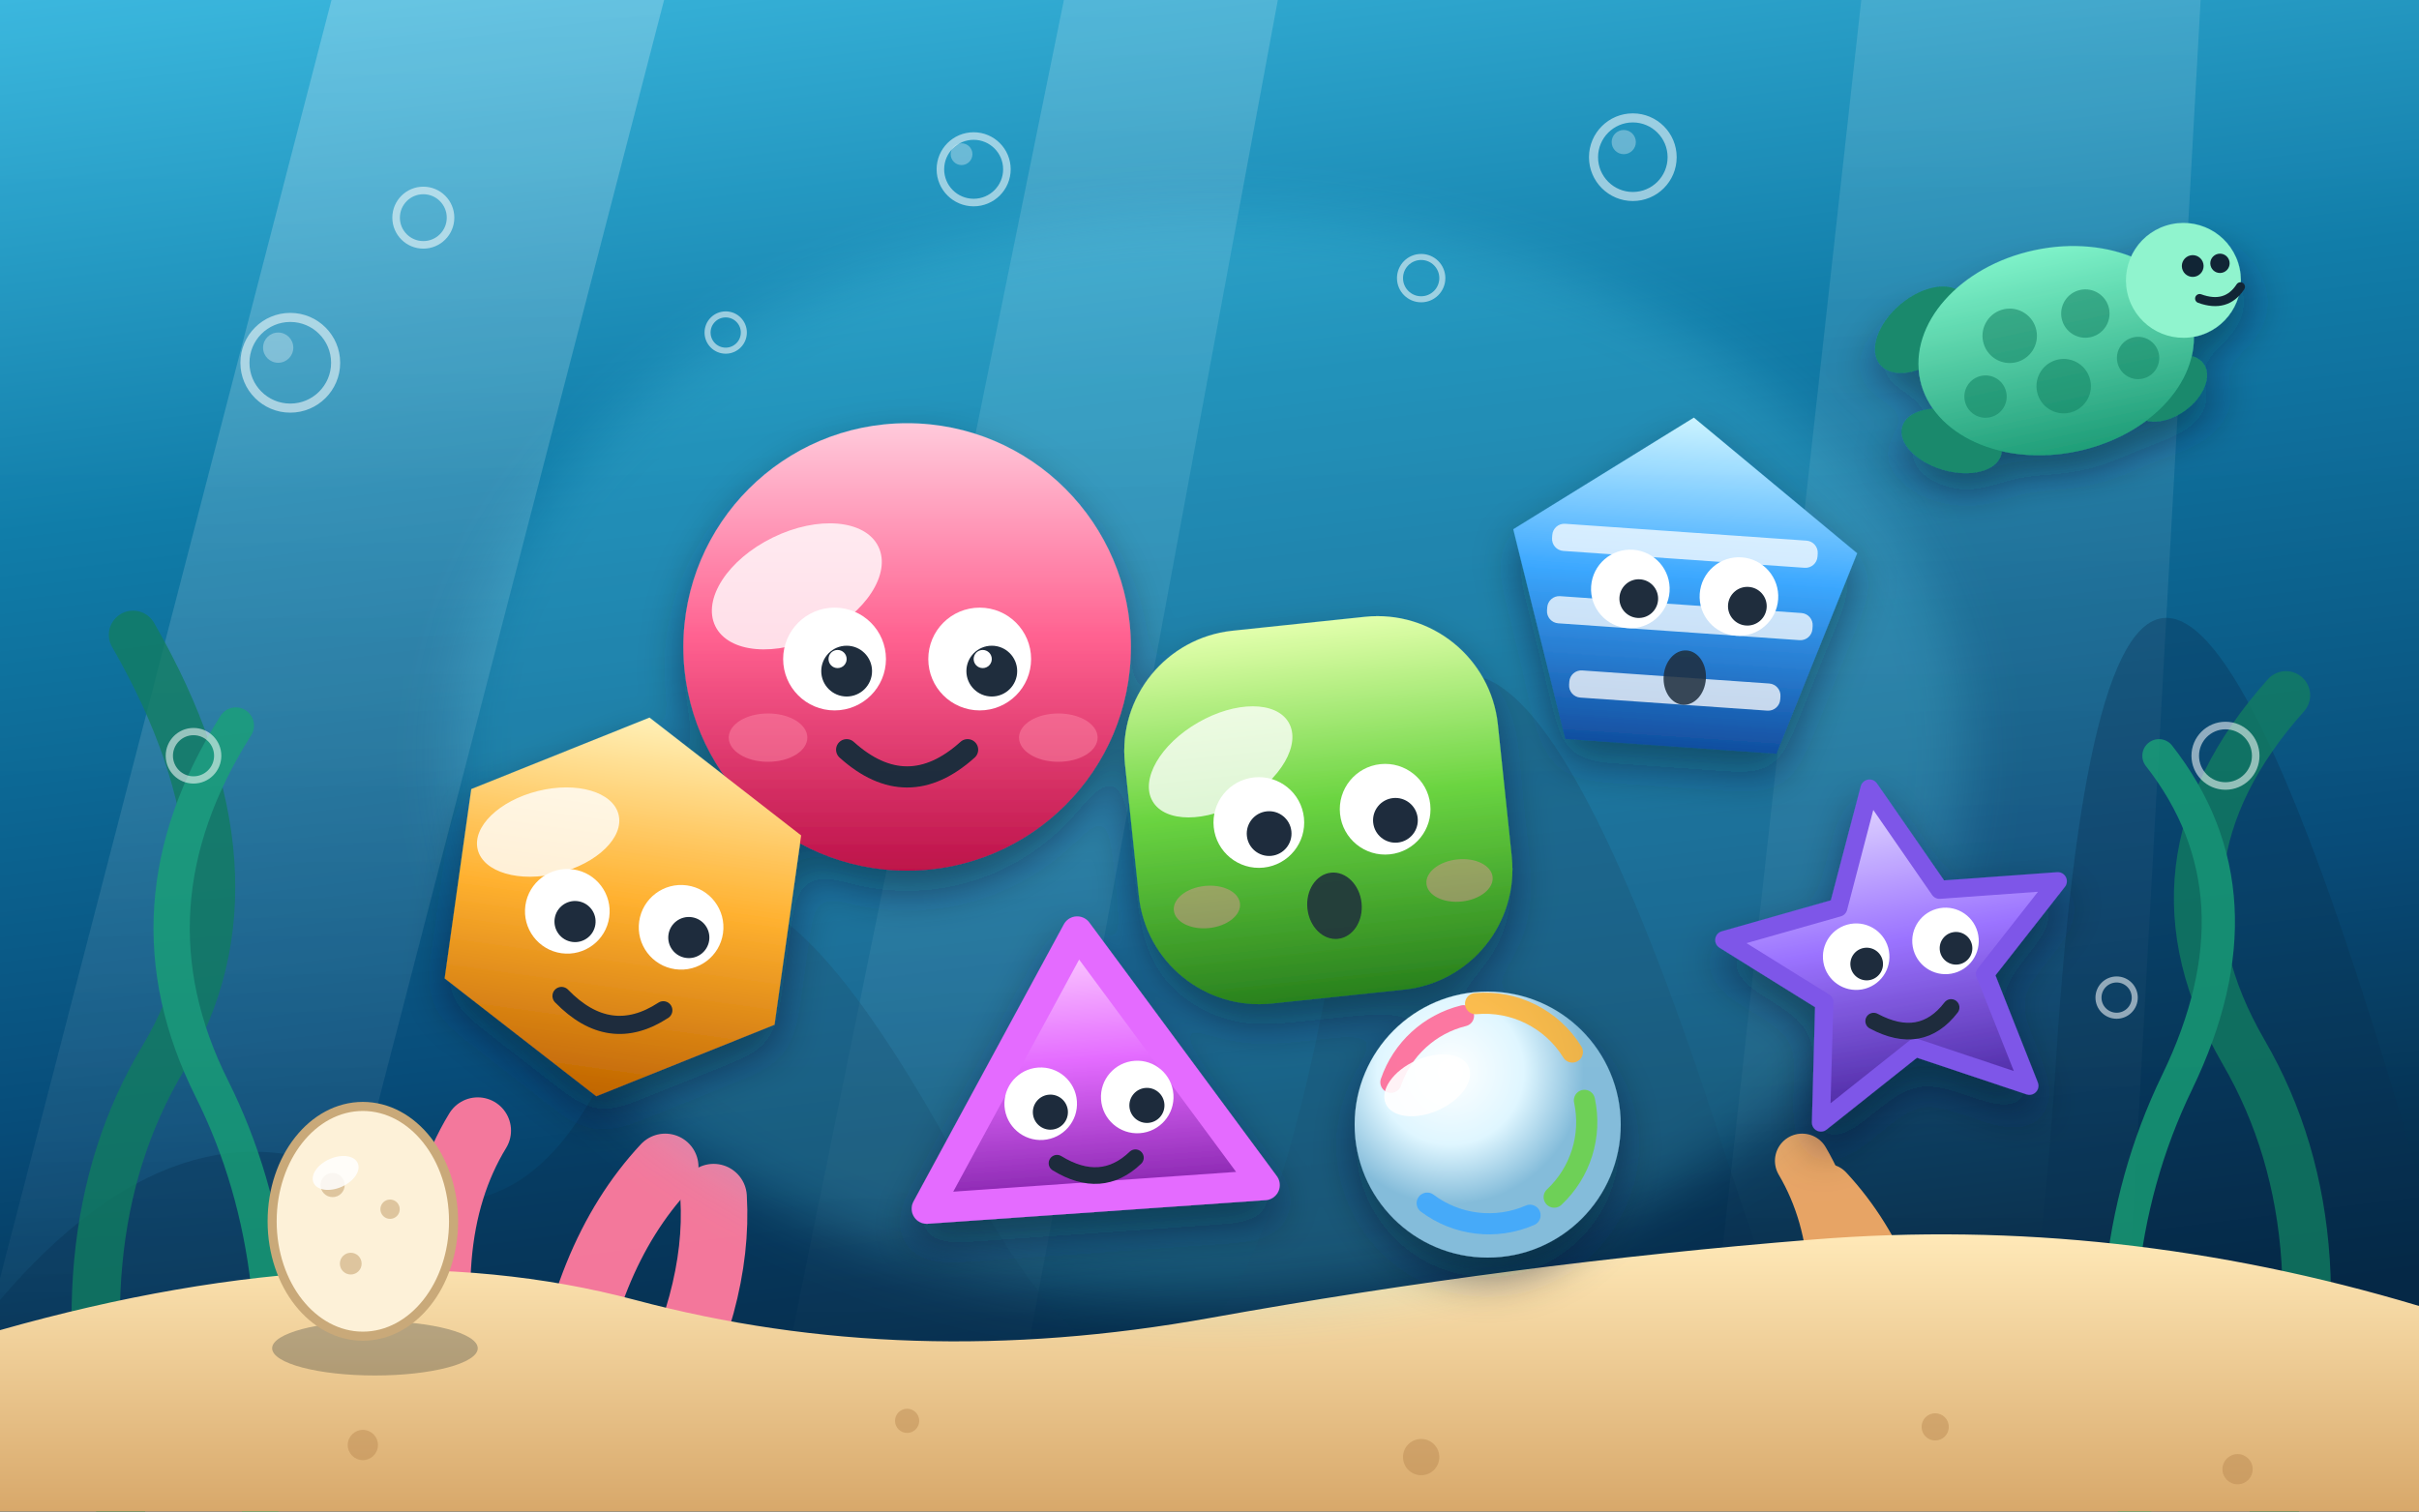
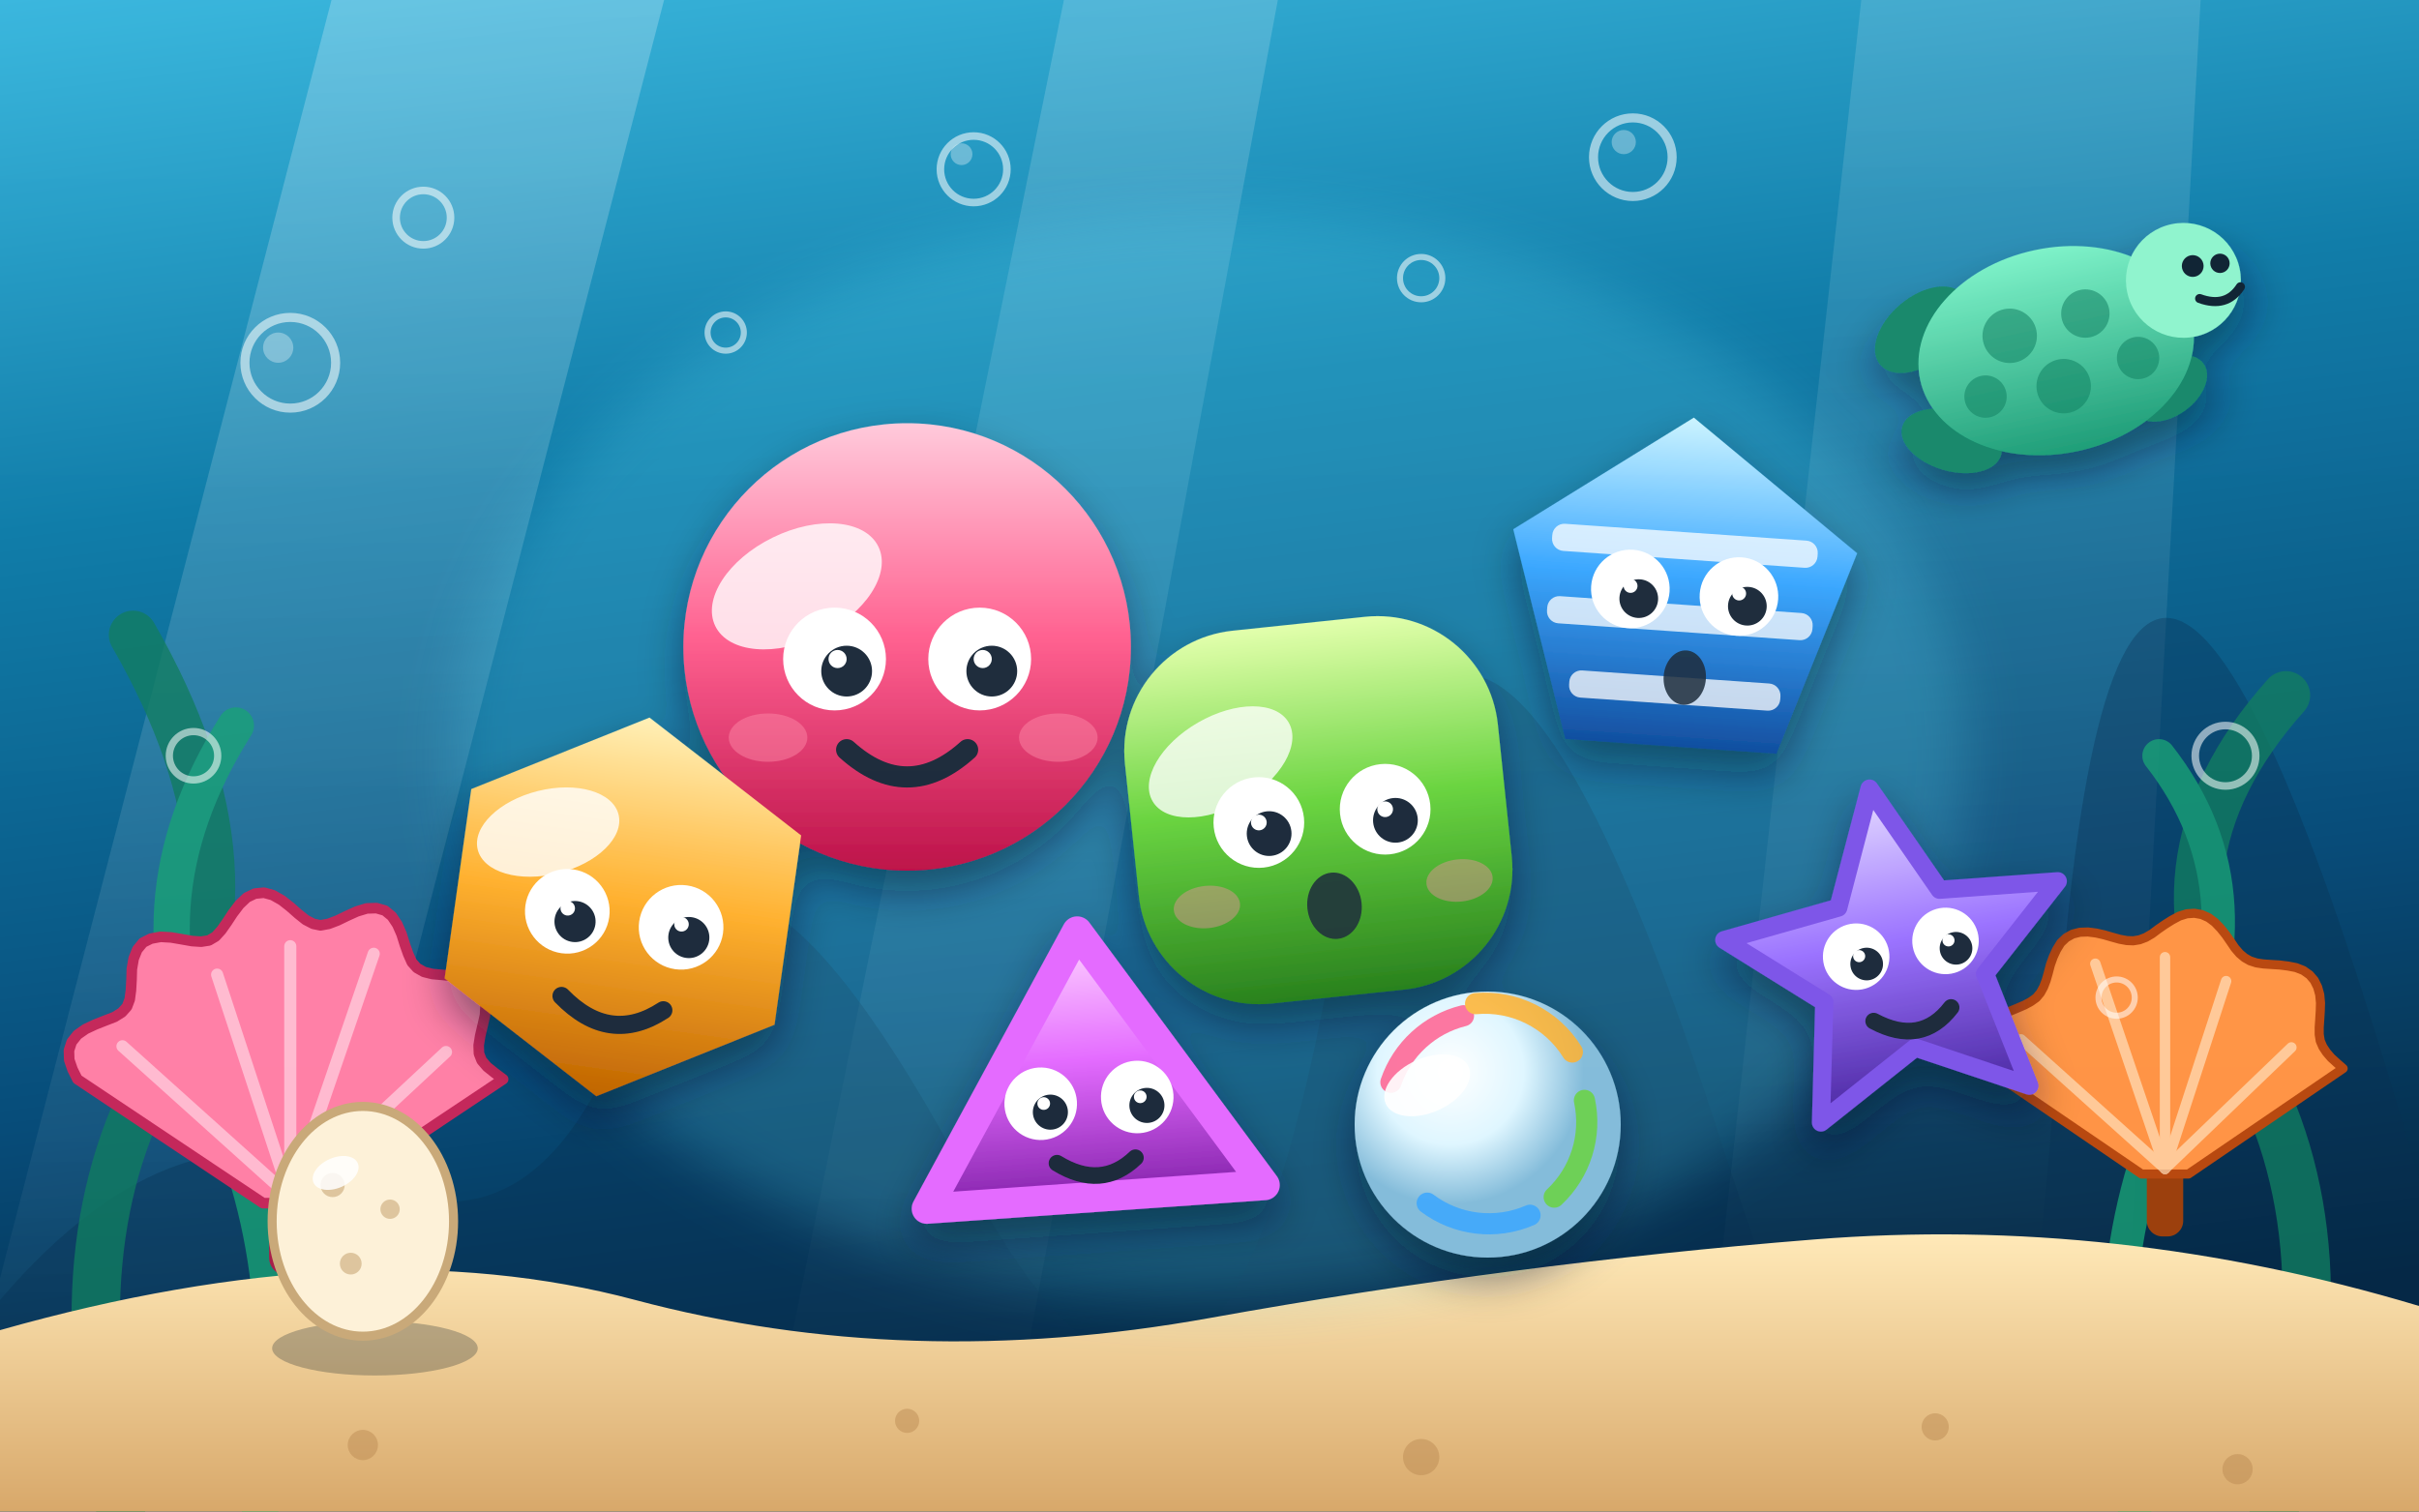
<svg xmlns="http://www.w3.org/2000/svg" viewBox="0 0 800 500" width="800" height="500">
  <defs>
    <linearGradient id="water" x1="0" y1="0" x2="0.2" y2="1">
      <stop offset="0%" stop-color="#37b6dd" />
      <stop offset="34%" stop-color="#0d7ba8" />
      <stop offset="72%" stop-color="#064b78" />
      <stop offset="100%" stop-color="#03243f" />
    </linearGradient>
    <linearGradient id="sand" x1="0" y1="0" x2="0" y2="1">
      <stop offset="0%" stop-color="#ffe9b8" />
      <stop offset="100%" stop-color="#d8a86a" />
    </linearGradient>
    <linearGradient id="ray" x1="0" y1="0" x2="0" y2="1">
      <stop offset="0%" stop-color="#ffffff" stop-opacity="0.34" />
      <stop offset="100%" stop-color="#ffffff" stop-opacity="0" />
    </linearGradient>
    <linearGradient id="g-straw" x1="0" y1="0" x2="0" y2="1">
      <stop offset="0%" stop-color="#ffc9da" />
      <stop offset="48%" stop-color="#ff5f8f" />
      <stop offset="100%" stop-color="#bd1149" />
    </linearGradient>
    <linearGradient id="g-kiwi" x1="0" y1="0" x2="0" y2="1">
      <stop offset="0%" stop-color="#e2ffab" />
      <stop offset="48%" stop-color="#69d43f" />
      <stop offset="100%" stop-color="#27801c" />
    </linearGradient>
    <linearGradient id="g-gum" x1="0" y1="0" x2="0" y2="1">
      <stop offset="0%" stop-color="#ffd6ff" />
      <stop offset="48%" stop-color="#e46bff" />
      <stop offset="100%" stop-color="#8623ad" />
    </linearGradient>
    <linearGradient id="g-mango" x1="0" y1="0" x2="0" y2="1">
      <stop offset="0%" stop-color="#fff0b6" />
      <stop offset="48%" stop-color="#ffb02e" />
      <stop offset="100%" stop-color="#c06400" />
    </linearGradient>
    <linearGradient id="g-blue" x1="0" y1="0" x2="0" y2="1">
      <stop offset="0%" stop-color="#cbf4ff" />
      <stop offset="48%" stop-color="#3aa7ff" />
      <stop offset="100%" stop-color="#0f4d9f" />
    </linearGradient>
    <linearGradient id="g-grape" x1="0" y1="0" x2="0" y2="1">
      <stop offset="0%" stop-color="#e6dcff" />
      <stop offset="48%" stop-color="#9a72ff" />
      <stop offset="100%" stop-color="#4a26a0" />
    </linearGradient>
    <radialGradient id="pearl" cx="36%" cy="30%">
      <stop offset="0%" stop-color="#ffffff" />
      <stop offset="55%" stop-color="#dff6ff" />
      <stop offset="100%" stop-color="#84bcda" />
    </radialGradient>
    <linearGradient id="turtle" x1="0" y1="0" x2="0" y2="1">
      <stop offset="0%" stop-color="#7cf2c8" />
      <stop offset="100%" stop-color="#1c9c76" />
    </linearGradient>
    <filter id="soft" x="-30%" y="-30%" width="160%" height="160%">
      <feGaussianBlur stdDeviation="9" />
    </filter>
    <filter id="drop" x="-25%" y="-25%" width="150%" height="160%">
      <feDropShadow dx="0" dy="7" stdDeviation="7" flood-color="#021a2e" flood-opacity="0.45" />
    </filter>
  </defs>
  <rect width="800" height="500" fill="url(#water)" />
  <g opacity="0.75">
    <polygon points="120,-40 230,-40 90,500 -20,500" fill="url(#ray)" />
    <polygon points="360,-40 430,-40 330,500 250,500" fill="url(#ray)" opacity="0.7" />
    <polygon points="620,-40 730,-40 700,500 560,500" fill="url(#ray)" opacity="0.55" />
  </g>
  <g opacity="0.35">
    <path d="M0 430q60-70 120-40t90-60 110 60 120-70 130 60 110-30 120 40v110H0z" fill="#052f4f" />
  </g>
  <g stroke-linecap="round" fill="none" opacity="0.8">
    <path d="M40 500q-22-90 14-150T44 210" stroke="#0f7a5f" stroke-width="16" />
    <path d="M86 500q14-80-16-140t8-120" stroke="#16a074" stroke-width="12" />
    <path d="M752 500q26-90-10-152t14-118" stroke="#0f7a5f" stroke-width="16" />
    <path d="M706 500q-16-80 14-142t-6-108" stroke="#16a074" stroke-width="11" />
  </g>
-   <g stroke-linecap="round" fill="none">
-     <g stroke="#ff7a9e" stroke-width="22" opacity="0.95">
-       <path d="M150 470q-14-60 8-96" />
-       <path d="M186 470q6-54 34-84" />
-       <path d="M216 470q22-40 20-74" />
-     </g>
-     <g stroke="#ffb066" stroke-width="18" opacity="0.9">
-       <path d="M600 470q16-52-4-86" />
-       <path d="M634 470q-4-48-30-76" />
+   <g>
+     <g transform="translate(96 372) scale(1.0)">
+       <rect x="-7" y="10" width="14" height="40" rx="6" fill="#a81d47" />
+       <path d="M-9 26 L-70.4 -15.0 L-72.0 -18.2 L-73.1 -21.4 L-73.2 -24.5 L-72.3 -27.3 L-70.4 -29.7 L-67.7 -31.6 L-64.5 -33.1 L-61.2 -34.4 L-58.1 -35.6 L-55.7 -37.1 L-54.0 -39.0 L-53.1 -41.4 L-52.7 -44.4 L-52.5 -47.9 L-52.4 -51.4 L-51.8 -54.9 L-50.6 -57.9 L-48.7 -60.2 L-46.1 -61.5 L-42.9 -62.1 L-39.4 -61.9 L-35.9 -61.3 L-32.5 -60.7 L-29.5 -60.5 L-26.9 -60.9 L-24.7 -62.2 L-22.8 -64.3 L-20.9 -67.0 L-19.0 -69.9 L-16.8 -72.8 L-14.4 -75.1 L-11.7 -76.4 L-8.7 -76.7 L-5.8 -75.9 L-2.8 -74.2 L0.0 -72.0 L2.6 -69.7 L5.1 -67.7 L7.6 -66.4 L10.0 -65.9 L12.7 -66.4 L15.6 -67.5 L18.7 -69.0 L22.0 -70.5 L25.3 -71.5 L28.5 -71.6 L31.3 -70.8 L33.6 -68.9 L35.4 -66.2 L36.8 -63.0 L37.9 -59.5 L39.0 -56.4 L40.2 -53.7 L41.9 -51.8 L44.2 -50.5 L47.0 -49.8 L50.4 -49.5 L53.9 -49.1 L57.4 -48.4 L60.4 -47.2 L62.7 -45.3 L64.1 -42.7 L64.6 -39.6 L64.4 -36.2 L63.6 -32.7 L62.8 -29.3 L62.3 -26.2 L62.4 -23.5 L63.3 -21.2 L65.1 -19.1 L67.6 -17.1 L70.4 -15.0 L9 26 Z" fill="#ff7fa6" stroke="#c4275a" stroke-width="3.5" stroke-linejoin="round" />
+       <g stroke="#ffd3e2" stroke-width="4" stroke-linecap="round" opacity="0.7" fill="none">
+         <path d="M0 24 L-55.5 -25.9" />
+         <path d="M0 24 L-24.2 -49.6" />
+         <path d="M0 24 L0.0 -59.0" />
+         <path d="M0 24 L27.6 -56.5" />
+         <path d="M0 24 L51.5 -24.0" />
+       </g>
+     </g>
+     <g transform="translate(716 366) scale(0.86)">
+       <rect x="-7" y="10" width="14" height="40" rx="6" fill="#9c3f0c" />
+       <path d="M-9 26 L-68.5 -14.6 L-69.6 -17.6 L-70.4 -20.6 L-70.7 -23.7 L-70.3 -26.5 L-69.3 -29.2 L-67.6 -31.5 L-65.3 -33.5 L-62.6 -35.2 L-59.7 -36.6 L-56.8 -37.8 L-54.0 -39.0 L-51.6 -40.3 L-49.5 -41.8 L-47.9 -43.7 L-46.7 -45.9 L-45.7 -48.5 L-44.9 -51.3 L-44.1 -54.4 L-43.0 -57.5 L-41.7 -60.3 L-40.1 -62.9 L-38.0 -64.9 L-35.5 -66.3 L-32.7 -67.0 L-29.6 -67.1 L-26.5 -66.7 L-23.4 -66.0 L-20.3 -65.1 L-17.4 -64.3 L-14.7 -63.8 L-12.2 -63.7 L-9.8 -64.1 L-7.4 -65.0 L-5.0 -66.4 L-2.6 -68.2 L0.0 -70.0 L2.7 -71.7 L5.5 -73.2 L8.4 -74.1 L11.3 -74.3 L14.1 -73.8 L16.8 -72.6 L19.2 -70.8 L21.4 -68.5 L23.4 -66.0 L25.2 -63.4 L26.9 -60.9 L28.7 -58.8 L30.6 -57.2 L32.7 -56.0 L35.2 -55.2 L37.9 -54.8 L40.9 -54.6 L44.1 -54.4 L47.3 -54.0 L50.4 -53.4 L53.2 -52.3 L55.6 -50.6 L57.4 -48.5 L58.7 -45.9 L59.5 -43.0 L59.8 -39.8 L59.7 -36.6 L59.5 -33.4 L59.3 -30.4 L59.3 -27.7 L59.7 -25.2 L60.7 -22.9 L62.1 -20.8 L63.9 -18.7 L66.1 -16.7 L68.5 -14.6 L9 26 Z" fill="#ff9445" stroke="#b8480f" stroke-width="3.5" stroke-linejoin="round" />
+       <g stroke="#ffe0bb" stroke-width="4" stroke-linecap="round" opacity="0.7" fill="none">
+         <path d="M0 24 L-55.4 -25.8" />
+         <path d="M0 24 L-26.8 -54.9" />
+         <path d="M0 24 L0.0 -57.4" />
+         <path d="M0 24 L23.5 -48.2" />
+         <path d="M0 24 L48.6 -22.7" />
+       </g>
    </g>
  </g>
  <path d="M0 440q120-34 210-10t190 6 200-26 200 22v68H0z" fill="url(#sand)" />
  <g fill="#b8874f" opacity="0.45">
    <circle cx="120" cy="478" r="5" />
    <circle cx="300" cy="470" r="4" />
    <circle cx="470" cy="482" r="6" />
    <circle cx="640" cy="472" r="4.5" />
    <circle cx="740" cy="486" r="5" />
  </g>
  <ellipse cx="400" cy="250" rx="250" ry="180" fill="#63e6ff" opacity="0.2" filter="url(#soft)" />
  <g filter="url(#drop)">
    <g transform="translate(300 214)">
      <circle r="74" fill="url(#g-straw)" />
      <ellipse cx="-24" cy="-34" rx="30" ry="18" fill="#fff" opacity="0.8" transform="rotate(-26)" />
      <g fill="#fff">
        <circle cx="-24" cy="4" r="17" />
        <circle cx="24" cy="4" r="17" />
      </g>
      <g fill="#1b2a3a">
        <circle cx="-20" cy="8" r="8.4" />
        <circle cx="28" cy="8" r="8.4" />
      </g>
      <g fill="#fff">
        <circle cx="-23" cy="4" r="3" />
        <circle cx="25" cy="4" r="3" />
      </g>
      <path d="M-20 34q20 18 40 0" stroke="#1b2a3a" stroke-width="7" fill="none" stroke-linecap="round" />
      <g fill="#ff8caa" opacity="0.45">
        <ellipse cx="-46" cy="30" rx="13" ry="8" />
        <ellipse cx="50" cy="30" rx="13" ry="8" />
      </g>
    </g>
    <g transform="translate(436 268) rotate(-6)">
      <rect x="-62" y="-62" width="124" height="124" rx="40" fill="url(#g-kiwi)" />
      <ellipse cx="-20" cy="-30" rx="26" ry="15" fill="#fff" opacity="0.78" transform="rotate(-24)" />
      <g fill="#fff">
        <circle cx="-20" cy="2" r="15" />
        <circle cx="22" cy="2" r="15" />
      </g>
      <g fill="#1b2a3a">
        <circle cx="-17" cy="6" r="7.4" />
        <circle cx="25" cy="6" r="7.4" />
      </g>
+       <g fill="#fff">
+         <circle cx="-20" cy="2" r="2.6" />
+         <circle cx="22" cy="2" r="2.6" />
+       </g>
      <ellipse cx="2" cy="32" rx="9" ry="11" fill="#1b2a3a" opacity="0.85" />
      <g fill="#ff8caa" opacity="0.4">
        <ellipse cx="-40" cy="28" rx="11" ry="7" />
        <ellipse cx="44" cy="28" rx="11" ry="7" />
      </g>
    </g>
    <g transform="translate(206 300) rotate(8)">
      <path d="M0-62 54-31 54 31 0 62-54 31-54-31Z" fill="url(#g-mango)" stroke="none" stroke-linejoin="round" transform="scale(1.02)" />
      <ellipse cx="-18" cy="-30" rx="24" ry="14" fill="#fff" opacity="0.8" transform="rotate(-22)" />
      <g fill="#fff">
        <circle cx="-18" cy="4" r="14" />
        <circle cx="20" cy="4" r="14" />
      </g>
      <g fill="#1b2a3a">
        <circle cx="-15" cy="7" r="6.8" />
        <circle cx="23" cy="7" r="6.8" />
+       </g>
+       <g fill="#fff">
+         <circle cx="-18" cy="3" r="2.4" />
+         <circle cx="20" cy="3" r="2.4" />
      </g>
      <path d="M-16 32q18 14 34 0" stroke="#1b2a3a" stroke-width="6" fill="none" stroke-linecap="round" />
    </g>
    <g transform="translate(556 198) rotate(4)">
      <path d="M0-60 57-19 35 49-35 49-57-19Z" fill="url(#g-blue)" />
      <g fill="#fff" opacity="0.75">
        <rect x="-44" y="-22" width="88" height="9" rx="4" />
        <rect x="-44" y="2" width="88" height="9" rx="4" />
        <rect x="-44" y="26" width="70" height="9" rx="4" transform="translate(9)" />
      </g>
      <g fill="#fff">
        <circle cx="-17" cy="-2" r="13" />
        <circle cx="19" cy="-2" r="13" />
      </g>
      <g fill="#1b2a3a">
        <circle cx="-14" cy="1" r="6.4" />
        <circle cx="22" cy="1" r="6.4" />
      </g>
+       <g fill="#fff">
+         <circle cx="-17" cy="-3" r="2.3" />
+         <circle cx="19" cy="-3" r="2.3" />
+       </g>
      <ellipse cx="3" cy="26" rx="7" ry="9" fill="#1b2a3a" opacity="0.85" />
    </g>
    <g transform="translate(628 316) rotate(-10)">
      <path d="M0-56 17-19 56-15 27 11 35 50 0 31-35 50-27 11-56-15-17-19Z" fill="url(#g-grape)" stroke-linejoin="round" stroke="#7d54e8" stroke-width="6" />
      <g fill="#fff">
        <circle cx="-14" cy="-2" r="11" />
        <circle cx="16" cy="-2" r="11" />
      </g>
      <g fill="#1b2a3a">
        <circle cx="-11" cy="1" r="5.4" />
        <circle cx="19" cy="1" r="5.4" />
      </g>
+       <g fill="#fff">
+         <circle cx="-13" cy="-2" r="2" />
+         <circle cx="17" cy="-2" r="2" />
+       </g>
      <path d="M-12 20q14 11 26 0" stroke="#1b2a3a" stroke-width="5.5" fill="none" stroke-linecap="round" />
    </g>
    <g transform="translate(360 362) rotate(-4)">
      <path d="M0-54 56 34H-56Z" fill="url(#g-gum)" stroke="#e46bff" stroke-width="10" stroke-linejoin="round" />
      <g fill="#fff">
        <circle cx="-16" cy="2" r="12" />
        <circle cx="16" cy="2" r="12" />
      </g>
      <g fill="#1b2a3a">
        <circle cx="-13" cy="5" r="5.8" />
        <circle cx="19" cy="5" r="5.8" />
+       </g>
+       <g fill="#fff">
+         <circle cx="-15" cy="2" r="2.1" />
+         <circle cx="17" cy="2" r="2.1" />
      </g>
      <path d="M-12 22q14 10 26 0" stroke="#1b2a3a" stroke-width="5.5" fill="none" stroke-linecap="round" />
    </g>
    <g transform="translate(492 372)">
      <circle r="44" fill="url(#pearl)" />
      <g fill="none" stroke-width="7" opacity="0.85" stroke-linecap="round">
        <path d="M-32-14a34 34 0 0 1 24-22" stroke="#ff5f8f" />
        <path d="M-4-40a34 34 0 0 1 32 16" stroke="#ffb02e" />
        <path d="M32-8a34 34 0 0 1-10 32" stroke="#69d43f" />
        <path d="M14 30a34 34 0 0 1-34-4" stroke="#3aa7ff" />
      </g>
      <ellipse cx="-13" cy="-20" rx="15" ry="9" fill="#fff" opacity="0.9" transform="rotate(-24)" />
    </g>
  </g>
  <g transform="translate(680 116) rotate(-12)" filter="url(#drop)">
    <g fill="#12876a">
      <ellipse cx="-42" cy="-16" rx="18" ry="11" transform="rotate(-28 -42 -16)" />
      <ellipse cx="-40" cy="22" rx="17" ry="10" transform="rotate(28 -40 22)" />
      <ellipse cx="34" cy="20" rx="14" ry="9" transform="rotate(-24 34 20)" />
    </g>
    <ellipse rx="46" ry="34" fill="url(#turtle)" />
    <g fill="#0f7f60" opacity="0.55">
      <circle cx="-14" cy="-8" r="9" />
      <circle cx="12" cy="-10" r="8" />
      <circle cx="0" cy="12" r="9" />
      <circle cx="-26" cy="10" r="7" />
      <circle cx="26" cy="8" r="7" />
    </g>
    <g transform="translate(46 -14)">
      <circle r="19" fill="#8ef4cd" />
      <g fill="#123">
        <circle cx="4" cy="-4" r="3.6" />
        <circle cx="13" cy="-3" r="3.2" />
      </g>
      <path d="M4 7q8 5 14-1" stroke="#123" stroke-width="3" fill="none" stroke-linecap="round" />
    </g>
  </g>
  <g transform="translate(120 404)">
    <ellipse cx="4" cy="42" rx="34" ry="9" fill="#00121f" opacity="0.25" />
    <ellipse rx="30" ry="38" fill="#fdf1d8" />
    <ellipse rx="30" ry="38" fill="none" stroke="#c9a978" stroke-width="3" />
    <g fill="#c9a978" opacity="0.6">
      <circle cx="-10" cy="-12" r="4" />
      <circle cx="9" cy="-4" r="3.2" />
      <circle cx="-4" cy="14" r="3.6" />
    </g>
    <ellipse cx="-9" cy="-16" rx="8" ry="5" fill="#fff" opacity="0.85" transform="rotate(-24 -9 -16)" />
  </g>
  <g fill="none" stroke="#ffffff">
    <g opacity="0.55">
      <circle cx="96" cy="120" r="15" stroke-width="3" />
      <circle cx="140" cy="72" r="9" stroke-width="2.5" />
      <circle cx="240" cy="110" r="6" stroke-width="2" />
      <circle cx="322" cy="56" r="11" stroke-width="2.5" />
      <circle cx="470" cy="92" r="7" stroke-width="2" />
      <circle cx="540" cy="52" r="13" stroke-width="3" />
      <circle cx="736" cy="250" r="10" stroke-width="2.5" />
      <circle cx="700" cy="330" r="6" stroke-width="2" />
      <circle cx="64" cy="250" r="8" stroke-width="2.4" />
    </g>
  </g>
  <g fill="#ffffff" opacity="0.32">
    <circle cx="92" cy="115" r="5" />
    <circle cx="537" cy="47" r="4" />
    <circle cx="318" cy="51" r="3.6" />
  </g>
  <rect width="800" height="500" fill="none" />
  <path d="M0 0h800v500H0z" fill="url(#ray)" opacity="0.06" />
</svg>
